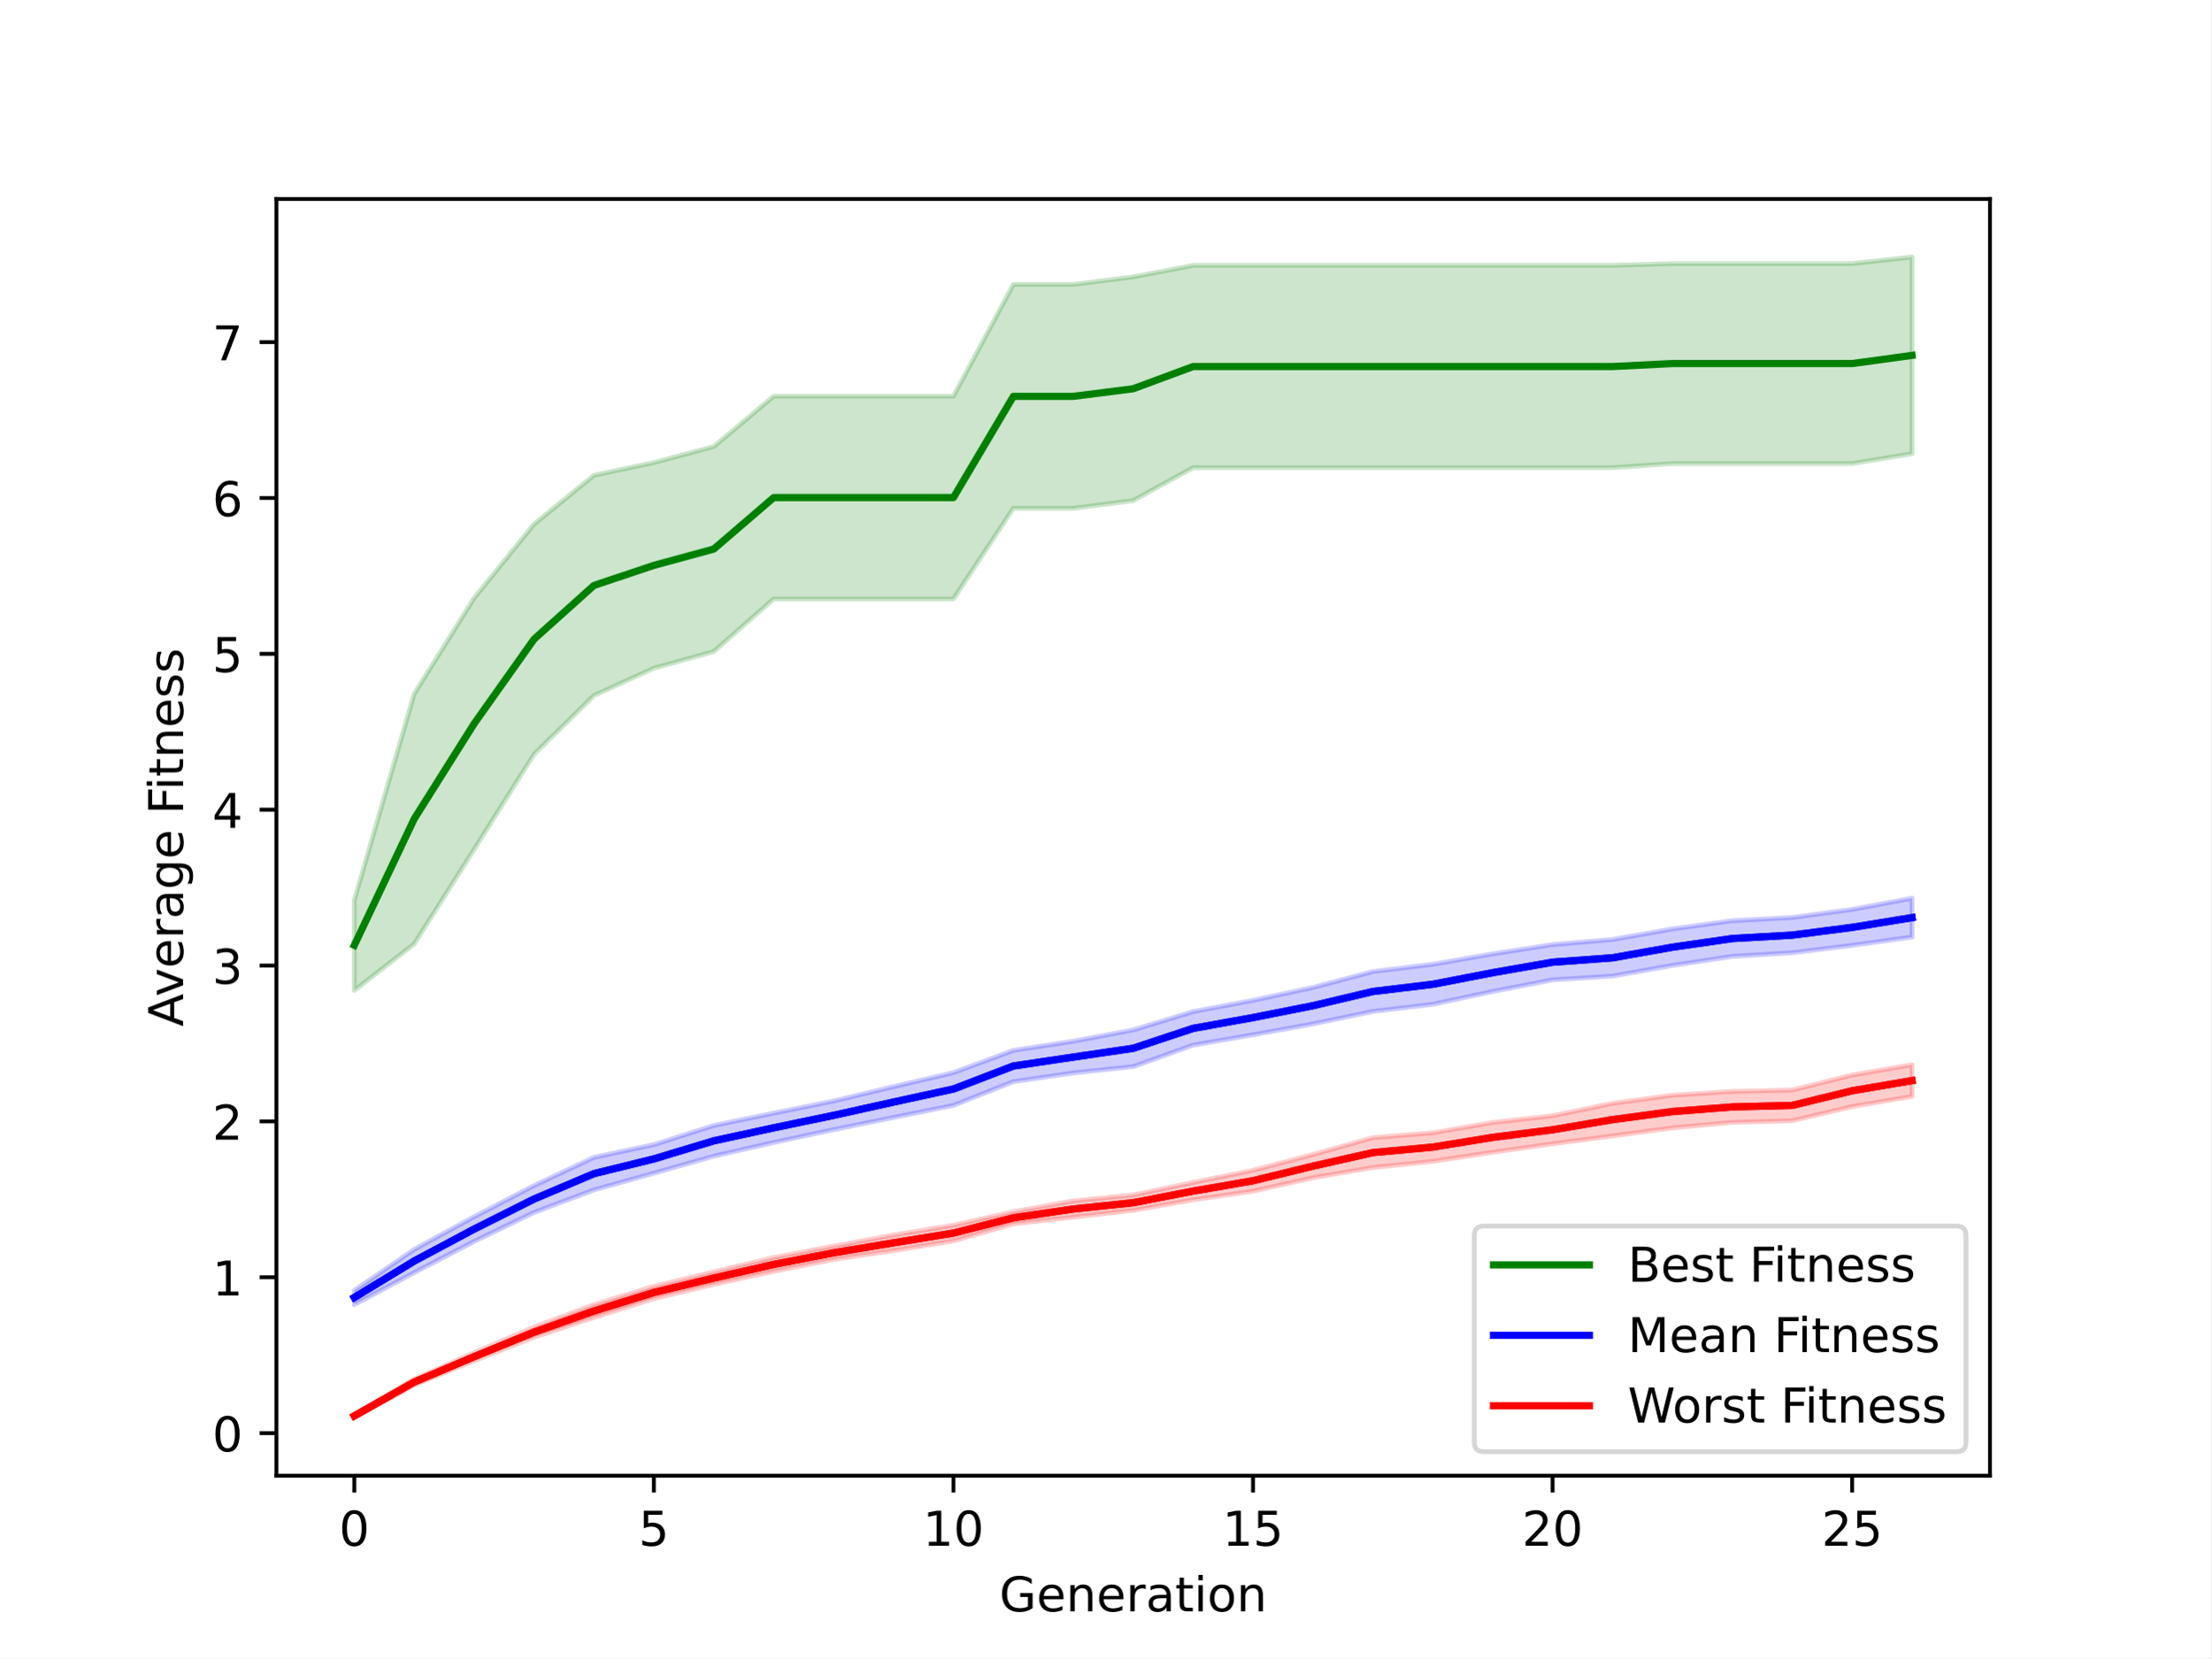
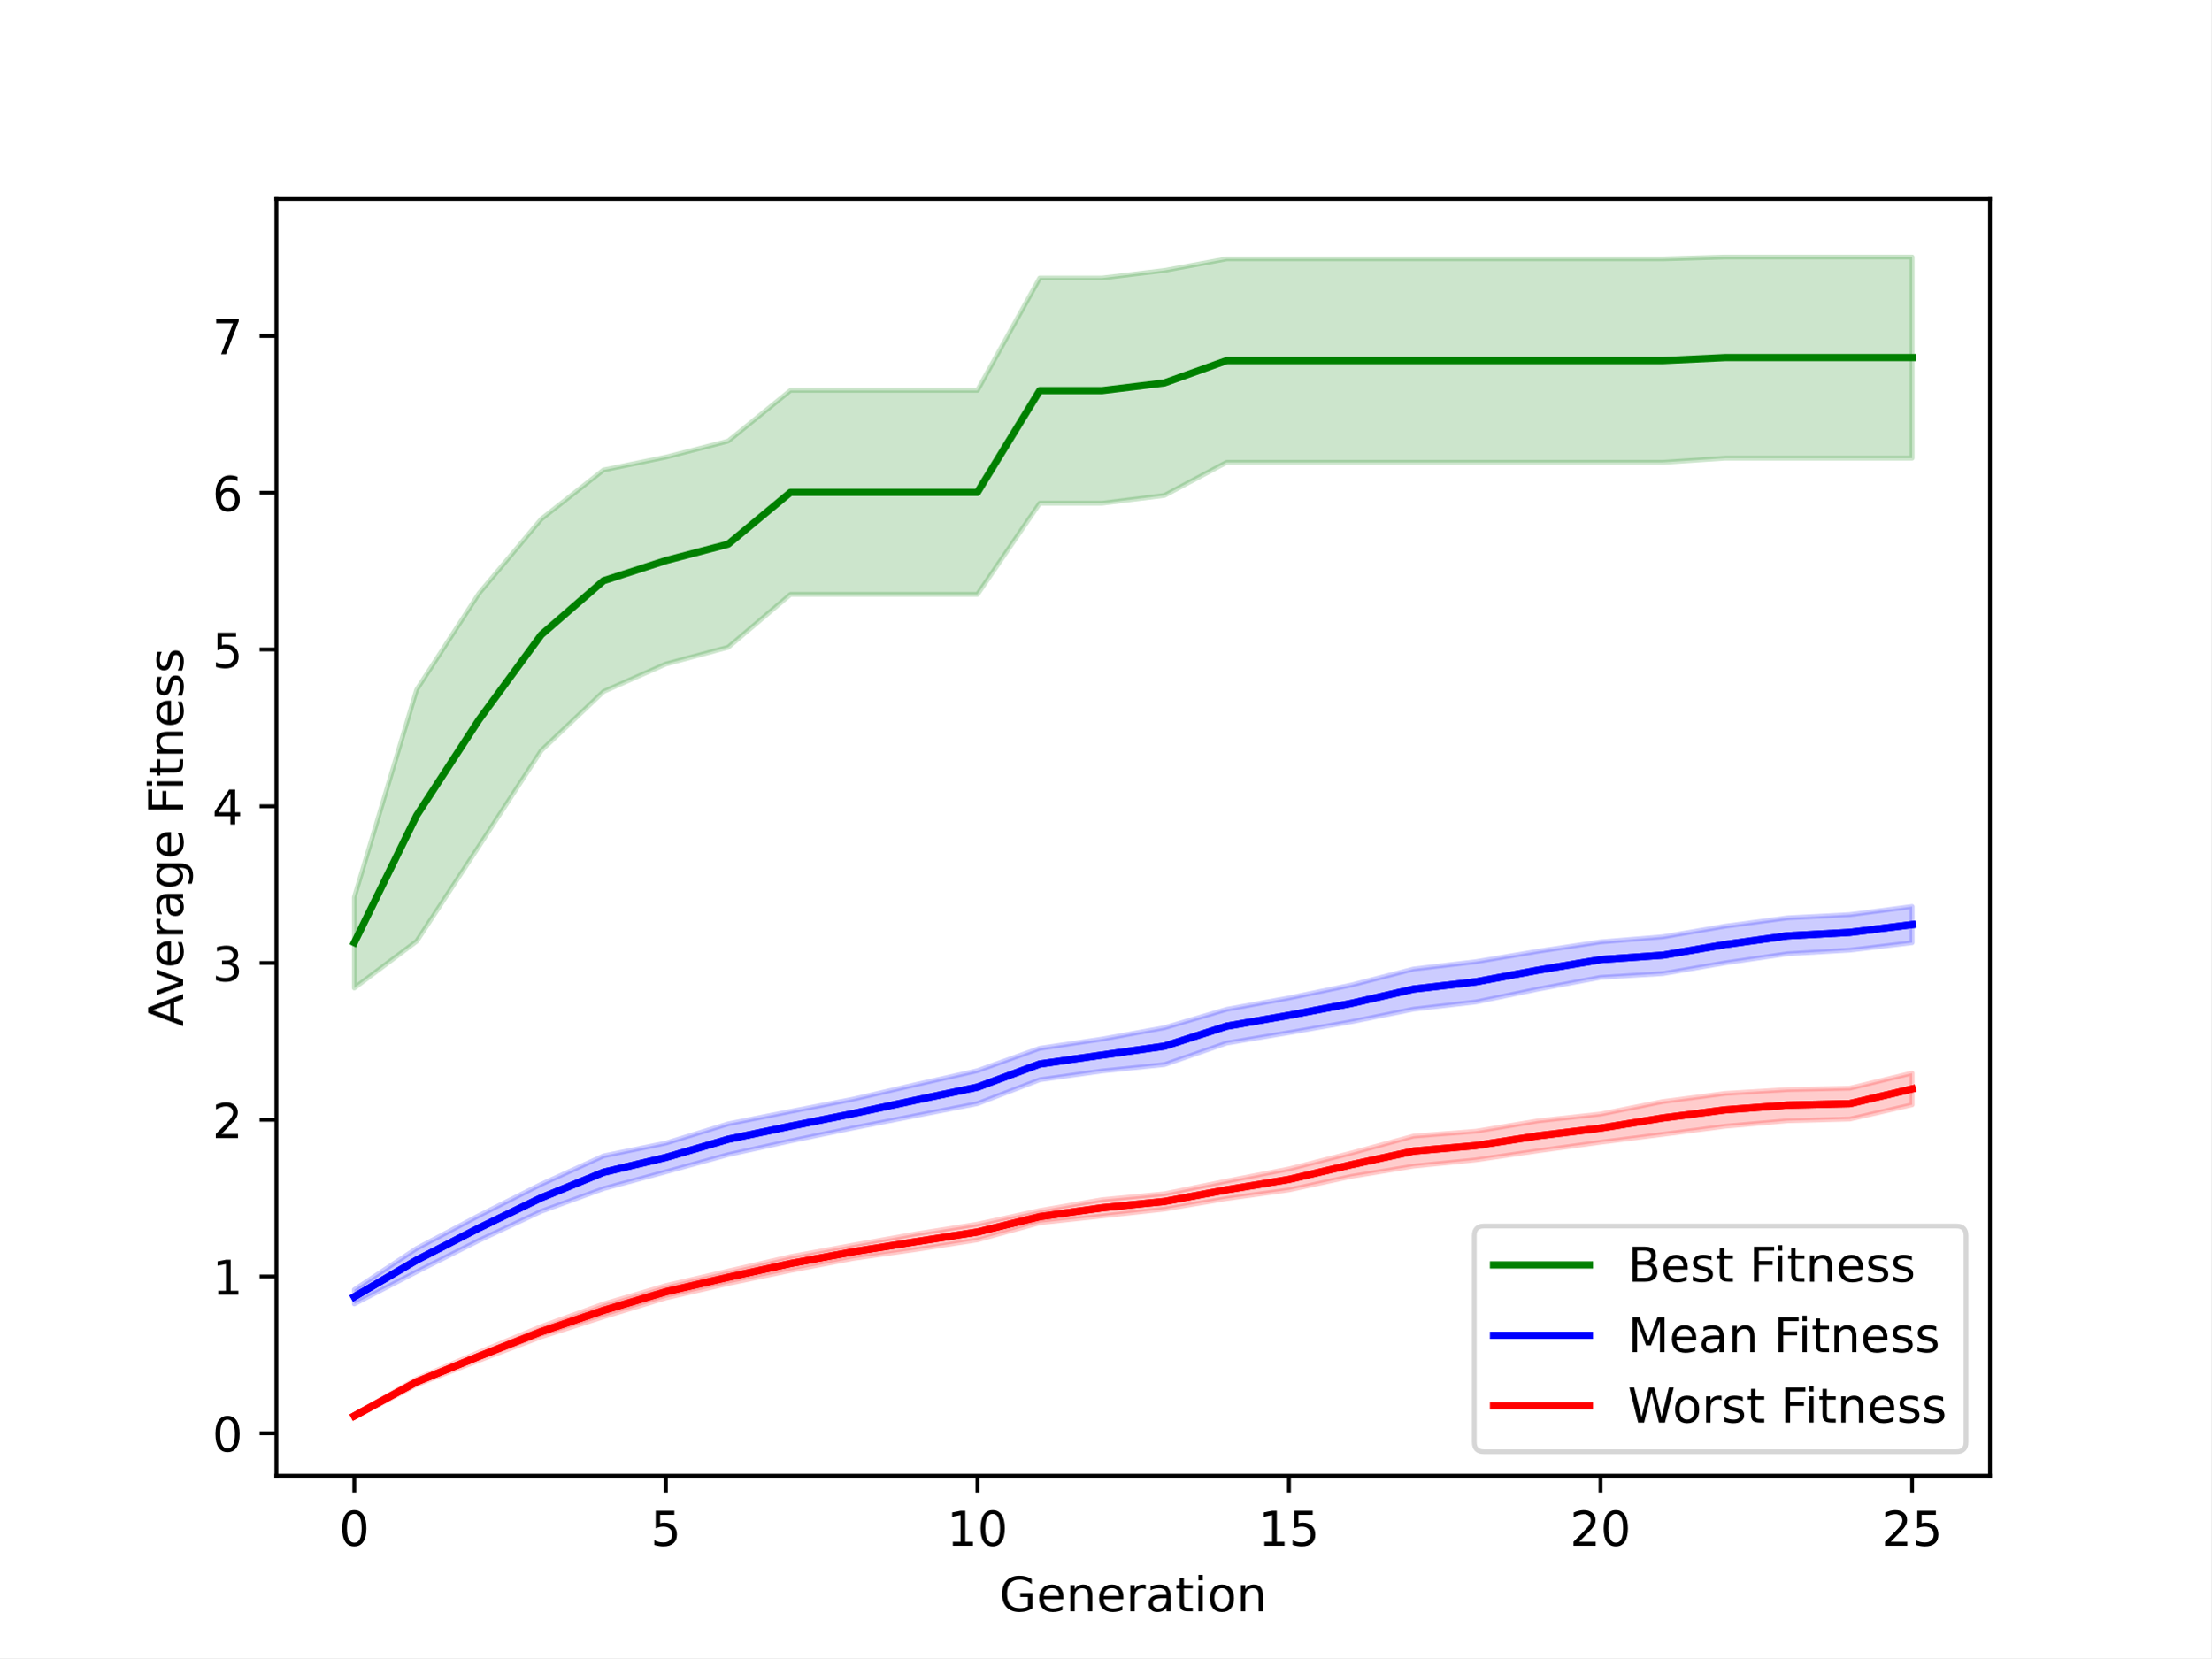
<svg xmlns="http://www.w3.org/2000/svg" xmlns:xlink="http://www.w3.org/1999/xlink" width="460.8pt" height="345.6pt" viewBox="0 0 460.8 345.6" version="1.1">
  <defs>
    <style type="text/css">*{stroke-linejoin: round; stroke-linecap: butt}</style>
  </defs>
  <g id="figure_1">
    <g id="patch_1">
      <path d="M 0 345.6  L 460.8 345.6  L 460.8 0  L 0 0  z " style="fill: #ffffff" />
    </g>
    <g id="axes_1">
      <g id="patch_2">
        <path d="M 57.6 307.584  L 414.72 307.584  L 414.72 41.472  L 57.6 41.472  z " style="fill: #ffffff" />
      </g>
      <g id="FillBetweenPolyCollection_1">
        <defs>
-           <path id="m6da26ef4f8" d="M 73.833 -157.97  L 73.833 -139.169  L 86.319 -148.857  L 98.806 -168.565  L 111.293 -188.388  L 123.78 -200.627  L 136.266 -206.324  L 148.753 -209.798  L 161.24 -220.76  L 173.726 -220.76  L 186.213 -220.76  L 198.7 -220.76  L 211.187 -239.652  L 223.673 -239.652  L 236.16 -241.26  L 248.647 -248.123  L 261.133 -248.123  L 273.62 -248.123  L 286.107 -248.123  L 298.594 -248.123  L 311.08 -248.123  L 323.567 -248.123  L 336.054 -248.123  L 348.54 -248.985  L 361.027 -248.985  L 373.514 -248.985  L 386.001 -248.985  L 398.487 -251.04  L 398.487 -292.032  L 398.487 -292.032  L 386.001 -290.672  L 373.514 -290.672  L 361.027 -290.672  L 348.54 -290.672  L 336.054 -290.29  L 323.567 -290.29  L 311.08 -290.29  L 298.594 -290.29  L 286.107 -290.29  L 273.62 -290.29  L 261.133 -290.29  L 248.647 -290.29  L 236.16 -287.895  L 223.673 -286.326  L 211.187 -286.326  L 198.7 -263.029  L 186.213 -263.029  L 173.726 -263.029  L 161.24 -263.029  L 148.753 -252.529  L 136.266 -249.201  L 123.78 -246.54  L 111.293 -236.358  L 98.806 -220.946  L 86.319 -200.983  L 73.833 -157.97  z " style="stroke: #008000; stroke-opacity: 0.2" />
+           <path id="m3e151ee22c" d="M 73.833 -158.58  L 73.833 -139.672  L 86.819 -149.415  L 99.805 -169.235  L 112.791 -189.17  L 125.777 -201.478  L 138.764 -207.207  L 151.75 -210.701  L 164.736 -221.725  L 177.722 -221.725  L 190.708 -221.725  L 203.695 -221.725  L 216.681 -240.723  L 229.667 -240.723  L 242.653 -242.341  L 255.639 -249.242  L 268.625 -249.242  L 281.612 -249.242  L 294.598 -249.242  L 307.584 -249.242  L 320.57 -249.242  L 333.556 -249.242  L 346.543 -249.242  L 359.529 -250.109  L 372.515 -250.109  L 385.501 -250.109  L 398.487 -250.109  L 398.487 -292.032  L 398.487 -292.032  L 385.501 -292.032  L 372.515 -292.032  L 359.529 -292.032  L 346.543 -291.648  L 333.556 -291.648  L 320.57 -291.648  L 307.584 -291.648  L 294.598 -291.648  L 281.612 -291.648  L 268.625 -291.648  L 255.639 -291.648  L 242.653 -289.239  L 229.667 -287.661  L 216.681 -287.661  L 203.695 -264.233  L 190.708 -264.233  L 177.722 -264.233  L 164.736 -264.233  L 151.75 -253.673  L 138.764 -250.327  L 125.777 -247.651  L 112.791 -237.411  L 99.805 -221.912  L 86.819 -201.836  L 73.833 -158.58  z " style="stroke: #008000; stroke-opacity: 0.2" />
        </defs>
-         <g clip-path="url(#p3e870ec342)">
-           <use xlink:href="#m6da26ef4f8" x="0" y="345.6" style="fill: #008000; fill-opacity: 0.2; stroke: #008000; stroke-opacity: 0.2" />
+         <g clip-path="url(#pda0a374e6c)">
+           <use xlink:href="#m3e151ee22c" x="0" y="345.6" style="fill: #008000; fill-opacity: 0.2; stroke: #008000; stroke-opacity: 0.2" />
        </g>
      </g>
      <g id="FillBetweenPolyCollection_2">
        <defs>
-           <path id="ma5194dac45" d="M 73.833 -76.63  L 73.833 -73.679  L 86.319 -80.339  L 98.806 -86.84  L 111.293 -92.877  L 123.78 -97.578  L 136.266 -101.066  L 148.753 -104.621  L 161.24 -107.469  L 173.726 -110.141  L 186.213 -112.685  L 198.7 -115.202  L 211.187 -120.147  L 223.673 -121.963  L 236.16 -123.282  L 248.647 -127.755  L 261.133 -129.914  L 273.62 -132.177  L 286.107 -134.783  L 298.594 -136.274  L 311.08 -138.941  L 323.567 -141.369  L 336.054 -142.152  L 348.54 -144.371  L 361.027 -146.263  L 373.514 -147.015  L 386.001 -148.558  L 398.487 -150.294  L 398.487 -158.391  L 398.487 -158.391  L 386.001 -156.051  L 373.514 -154.365  L 361.027 -153.697  L 348.54 -151.981  L 336.054 -149.777  L 323.567 -148.718  L 311.08 -146.785  L 298.594 -144.611  L 286.107 -143.097  L 273.62 -139.779  L 261.133 -137.094  L 248.647 -134.745  L 236.16 -130.924  L 223.673 -128.574  L 211.187 -126.666  L 198.7 -122.026  L 186.213 -119.108  L 173.726 -116.108  L 161.24 -113.583  L 148.753 -111.007  L 136.266 -107.02  L 123.78 -104.365  L 111.293 -98.484  L 98.806 -91.993  L 86.319 -85.177  L 73.833 -76.63  z " style="stroke: #0000ff; stroke-opacity: 0.2" />
+           <path id="m5a998bc69c" d="M 73.833 -76.78  L 73.833 -73.812  L 86.819 -80.51  L 99.805 -87.047  L 112.791 -93.119  L 125.777 -97.847  L 138.764 -101.354  L 151.75 -104.93  L 164.736 -107.793  L 177.722 -110.481  L 190.708 -113.039  L 203.695 -115.57  L 216.681 -120.543  L 229.667 -122.369  L 242.653 -123.696  L 255.639 -128.194  L 268.625 -130.365  L 281.612 -132.641  L 294.598 -135.262  L 307.584 -136.762  L 320.57 -139.443  L 333.556 -141.885  L 346.543 -142.673  L 359.529 -144.904  L 372.515 -146.807  L 385.501 -147.563  L 398.487 -149.115  L 398.487 -156.65  L 398.487 -156.65  L 385.501 -154.954  L 372.515 -154.283  L 359.529 -152.557  L 346.543 -150.34  L 333.556 -149.276  L 320.57 -147.332  L 307.584 -145.146  L 294.598 -143.623  L 281.612 -140.286  L 268.625 -137.586  L 255.639 -135.224  L 242.653 -131.381  L 229.667 -129.018  L 216.681 -127.099  L 203.695 -122.433  L 190.708 -119.498  L 177.722 -116.481  L 164.736 -113.942  L 151.75 -111.351  L 138.764 -107.342  L 125.777 -104.672  L 112.791 -98.758  L 99.805 -92.23  L 86.819 -85.376  L 73.833 -76.78  z " style="stroke: #0000ff; stroke-opacity: 0.2" />
        </defs>
-         <g clip-path="url(#p3e870ec342)">
-           <use xlink:href="#ma5194dac45" x="0" y="345.6" style="fill: #0000ff; fill-opacity: 0.2; stroke: #0000ff; stroke-opacity: 0.2" />
+         <g clip-path="url(#pda0a374e6c)">
+           <use xlink:href="#m5a998bc69c" x="0" y="345.6" style="fill: #0000ff; fill-opacity: 0.2; stroke: #0000ff; stroke-opacity: 0.2" />
        </g>
      </g>
      <g id="FillBetweenPolyCollection_3">
        <defs>
-           <path id="mf487067260" d="M 73.833 -50.831  L 73.833 -50.112  L 86.319 -56.918  L 98.806 -61.972  L 111.293 -66.864  L 123.78 -71.004  L 136.266 -74.924  L 148.753 -77.907  L 161.24 -80.608  L 173.726 -83.092  L 186.213 -84.939  L 198.7 -86.952  L 211.187 -90.5  L 223.673 -91.911  L 236.16 -93.322  L 248.647 -95.518  L 261.133 -97.315  L 273.62 -100.113  L 286.107 -102.244  L 298.594 -103.538  L 311.08 -105.431  L 323.567 -107.199  L 336.054 -108.832  L 348.54 -110.512  L 361.027 -111.654  L 373.514 -112  L 386.001 -114.962  L 398.487 -117.068  L 398.487 -123.663  L 398.487 -123.663  L 386.001 -121.53  L 373.514 -118.391  L 361.027 -118.105  L 348.54 -117.311  L 336.054 -115.622  L 323.567 -113.035  L 311.08 -111.629  L 298.594 -109.478  L 286.107 -108.468  L 273.62 -104.957  L 261.133 -101.663  L 248.647 -99.143  L 236.16 -96.503  L 223.673 -95.282  L 211.187 -93.031  L 198.7 -90.214  L 186.213 -88.164  L 173.726 -85.853  L 161.24 -83.481  L 148.753 -80.494  L 136.266 -77.48  L 123.78 -73.668  L 111.293 -68.995  L 98.806 -63.664  L 86.319 -58.145  L 73.833 -50.831  z " style="stroke: #ff0000; stroke-opacity: 0.2" />
+           <path id="me24b0c785b" d="M 73.833 -50.835  L 73.833 -50.112  L 86.819 -56.957  L 99.805 -62.039  L 112.791 -66.959  L 125.777 -71.122  L 138.764 -75.065  L 151.75 -78.064  L 164.736 -80.781  L 177.722 -83.278  L 190.708 -85.136  L 203.695 -87.16  L 216.681 -90.728  L 229.667 -92.147  L 242.653 -93.566  L 255.639 -95.775  L 268.625 -97.582  L 281.612 -100.396  L 294.598 -102.539  L 307.584 -103.84  L 320.57 -105.743  L 333.556 -107.522  L 346.543 -109.164  L 359.529 -110.854  L 372.515 -112.002  L 385.501 -112.35  L 398.487 -115.328  L 398.487 -121.934  L 398.487 -121.934  L 385.501 -118.777  L 372.515 -118.49  L 359.529 -117.691  L 346.543 -115.992  L 333.556 -113.391  L 320.57 -111.977  L 307.584 -109.813  L 294.598 -108.798  L 281.612 -105.267  L 268.625 -101.954  L 255.639 -99.42  L 242.653 -96.766  L 229.667 -95.537  L 216.681 -93.274  L 203.695 -90.441  L 190.708 -88.379  L 177.722 -86.055  L 164.736 -83.669  L 151.75 -80.666  L 138.764 -77.635  L 125.777 -73.801  L 112.791 -69.102  L 99.805 -63.741  L 86.819 -58.191  L 73.833 -50.835  z " style="stroke: #ff0000; stroke-opacity: 0.2" />
        </defs>
-         <g clip-path="url(#p3e870ec342)">
-           <use xlink:href="#mf487067260" x="0" y="345.6" style="fill: #ff0000; fill-opacity: 0.2; stroke: #ff0000; stroke-opacity: 0.2" />
+         <g clip-path="url(#pda0a374e6c)">
+           <use xlink:href="#me24b0c785b" x="0" y="345.6" style="fill: #ff0000; fill-opacity: 0.2; stroke: #ff0000; stroke-opacity: 0.2" />
        </g>
      </g>
      <g id="matplotlib.axis_1">
        <g id="xtick_1">
          <g id="line2d_1">
            <defs>
-               <path id="m810ee60088" d="M 0 0  L 0 3.5  " style="stroke: #000000; stroke-width: 0.8" />
-             </defs>
-             <g>
-               <use xlink:href="#m810ee60088" x="73.833" y="307.584" style="stroke: #000000; stroke-width: 0.8" />
+               <path id="m298ee7db23" d="M 0 0  L 0 3.5  " style="stroke: #000000; stroke-width: 0.8" />
+             </defs>
+             <g>
+               <use xlink:href="#m298ee7db23" x="73.833" y="307.584" style="stroke: #000000; stroke-width: 0.8" />
            </g>
          </g>
          <g id="text_1">
            <g transform="translate(70.65148 322.1824) scale(0.1 -0.1)">
              <defs>
                <path id="DejaVuSans-30" d="M 2034 4250  Q 1547 4250 1301 3770  Q 1056 3291 1056 2328  Q 1056 1369 1301 889  Q 1547 409 2034 409  Q 2525 409 2770 889  Q 3016 1369 3016 2328  Q 3016 3291 2770 3770  Q 2525 4250 2034 4250  z M 2034 4750  Q 2819 4750 3233 4129  Q 3647 3509 3647 2328  Q 3647 1150 3233 529  Q 2819 -91 2034 -91  Q 1250 -91 836 529  Q 422 1150 422 2328  Q 422 3509 836 4129  Q 1250 4750 2034 4750  z " transform="scale(0.015625)" />
              </defs>
              <use xlink:href="#DejaVuSans-30" />
            </g>
          </g>
        </g>
        <g id="xtick_2">
          <g id="line2d_2">
            <g>
-               <use xlink:href="#m810ee60088" x="136.266" y="307.584" style="stroke: #000000; stroke-width: 0.8" />
+               <use xlink:href="#m298ee7db23" x="138.764" y="307.584" style="stroke: #000000; stroke-width: 0.8" />
            </g>
          </g>
          <g id="text_2">
-             <g transform="translate(133.085 322.1824) scale(0.1 -0.1)">
+             <g transform="translate(135.5824 322.1824) scale(0.1 -0.1)">
              <defs>
                <path id="DejaVuSans-35" d="M 691 4666  L 3169 4666  L 3169 4134  L 1269 4134  L 1269 2991  Q 1406 3038 1543 3061  Q 1681 3084 1819 3084  Q 2600 3084 3056 2656  Q 3513 2228 3513 1497  Q 3513 744 3044 326  Q 2575 -91 1722 -91  Q 1428 -91 1123 -41  Q 819 9 494 109  L 494 744  Q 775 591 1075 516  Q 1375 441 1709 441  Q 2250 441 2565 725  Q 2881 1009 2881 1497  Q 2881 1984 2565 2268  Q 2250 2553 1709 2553  Q 1456 2553 1204 2497  Q 953 2441 691 2322  L 691 4666  z " transform="scale(0.015625)" />
              </defs>
              <use xlink:href="#DejaVuSans-35" />
            </g>
          </g>
        </g>
        <g id="xtick_3">
          <g id="line2d_3">
            <g>
-               <use xlink:href="#m810ee60088" x="198.7" y="307.584" style="stroke: #000000; stroke-width: 0.8" />
+               <use xlink:href="#m298ee7db23" x="203.695" y="307.584" style="stroke: #000000; stroke-width: 0.8" />
            </g>
          </g>
          <g id="text_3">
-             <g transform="translate(192.3374 322.1824) scale(0.1 -0.1)">
+             <g transform="translate(197.332 322.1824) scale(0.1 -0.1)">
              <defs>
                <path id="DejaVuSans-31" d="M 794 531  L 1825 531  L 1825 4091  L 703 3866  L 703 4441  L 1819 4666  L 2450 4666  L 2450 531  L 3481 531  L 3481 0  L 794 0  L 794 531  z " transform="scale(0.015625)" />
              </defs>
              <use xlink:href="#DejaVuSans-31" />
              <use xlink:href="#DejaVuSans-30" transform="translate(63.62305 0)" />
            </g>
          </g>
        </g>
        <g id="xtick_4">
          <g id="line2d_4">
            <g>
-               <use xlink:href="#m810ee60088" x="261.133" y="307.584" style="stroke: #000000; stroke-width: 0.8" />
+               <use xlink:href="#m298ee7db23" x="268.625" y="307.584" style="stroke: #000000; stroke-width: 0.8" />
            </g>
          </g>
          <g id="text_4">
-             <g transform="translate(254.7709 322.1824) scale(0.1 -0.1)">
+             <g transform="translate(262.263 322.1824) scale(0.1 -0.1)">
              <use xlink:href="#DejaVuSans-31" />
              <use xlink:href="#DejaVuSans-35" transform="translate(63.62305 0)" />
            </g>
          </g>
        </g>
        <g id="xtick_5">
          <g id="line2d_5">
            <g>
-               <use xlink:href="#m810ee60088" x="323.567" y="307.584" style="stroke: #000000; stroke-width: 0.8" />
+               <use xlink:href="#m298ee7db23" x="333.556" y="307.584" style="stroke: #000000; stroke-width: 0.8" />
            </g>
          </g>
          <g id="text_5">
-             <g transform="translate(317.2045 322.1824) scale(0.1 -0.1)">
+             <g transform="translate(327.1939 322.1824) scale(0.1 -0.1)">
              <defs>
                <path id="DejaVuSans-32" d="M 1228 531  L 3431 531  L 3431 0  L 469 0  L 469 531  Q 828 903 1448 1529  Q 2069 2156 2228 2338  Q 2531 2678 2651 2914  Q 2772 3150 2772 3378  Q 2772 3750 2511 3984  Q 2250 4219 1831 4219  Q 1534 4219 1204 4116  Q 875 4013 500 3803  L 500 4441  Q 881 4594 1212 4672  Q 1544 4750 1819 4750  Q 2544 4750 2975 4387  Q 3406 4025 3406 3419  Q 3406 3131 3298 2873  Q 3191 2616 2906 2266  Q 2828 2175 2409 1742  Q 1991 1309 1228 531  z " transform="scale(0.015625)" />
              </defs>
              <use xlink:href="#DejaVuSans-32" />
              <use xlink:href="#DejaVuSans-30" transform="translate(63.62305 0)" />
            </g>
          </g>
        </g>
        <g id="xtick_6">
          <g id="line2d_6">
            <g>
-               <use xlink:href="#m810ee60088" x="386.001" y="307.584" style="stroke: #000000; stroke-width: 0.8" />
+               <use xlink:href="#m298ee7db23" x="398.487" y="307.584" style="stroke: #000000; stroke-width: 0.8" />
            </g>
          </g>
          <g id="text_6">
-             <g transform="translate(379.6381 322.1824) scale(0.1 -0.1)">
+             <g transform="translate(392.1248 322.1824) scale(0.1 -0.1)">
              <use xlink:href="#DejaVuSans-32" />
              <use xlink:href="#DejaVuSans-35" transform="translate(63.62305 0)" />
            </g>
          </g>
        </g>
        <g id="text_7">
          <g transform="translate(208.267 335.8606) scale(0.1 -0.1)">
            <defs>
              <path id="DejaVuSans-47" d="M 3809 666  L 3809 1919  L 2778 1919  L 2778 2438  L 4434 2438  L 4434 434  Q 4069 175 3628 42  Q 3188 -91 2688 -91  Q 1594 -91 976 548  Q 359 1188 359 2328  Q 359 3472 976 4111  Q 1594 4750 2688 4750  Q 3144 4750 3555 4637  Q 3966 4525 4313 4306  L 4313 3634  Q 3963 3931 3569 4081  Q 3175 4231 2741 4231  Q 1884 4231 1454 3753  Q 1025 3275 1025 2328  Q 1025 1384 1454 906  Q 1884 428 2741 428  Q 3075 428 3337 486  Q 3600 544 3809 666  z " transform="scale(0.015625)" />
              <path id="DejaVuSans-65" d="M 3597 1894  L 3597 1613  L 953 1613  Q 991 1019 1311 708  Q 1631 397 2203 397  Q 2534 397 2845 478  Q 3156 559 3463 722  L 3463 178  Q 3153 47 2828 -22  Q 2503 -91 2169 -91  Q 1331 -91 842 396  Q 353 884 353 1716  Q 353 2575 817 3079  Q 1281 3584 2069 3584  Q 2775 3584 3186 3129  Q 3597 2675 3597 1894  z M 3022 2063  Q 3016 2534 2758 2815  Q 2500 3097 2075 3097  Q 1594 3097 1305 2825  Q 1016 2553 972 2059  L 3022 2063  z " transform="scale(0.015625)" />
              <path id="DejaVuSans-6e" d="M 3513 2113  L 3513 0  L 2938 0  L 2938 2094  Q 2938 2591 2744 2837  Q 2550 3084 2163 3084  Q 1697 3084 1428 2787  Q 1159 2491 1159 1978  L 1159 0  L 581 0  L 581 3500  L 1159 3500  L 1159 2956  Q 1366 3272 1645 3428  Q 1925 3584 2291 3584  Q 2894 3584 3203 3211  Q 3513 2838 3513 2113  z " transform="scale(0.015625)" />
              <path id="DejaVuSans-72" d="M 2631 2963  Q 2534 3019 2420 3045  Q 2306 3072 2169 3072  Q 1681 3072 1420 2755  Q 1159 2438 1159 1844  L 1159 0  L 581 0  L 581 3500  L 1159 3500  L 1159 2956  Q 1341 3275 1631 3429  Q 1922 3584 2338 3584  Q 2397 3584 2469 3576  Q 2541 3569 2628 3553  L 2631 2963  z " transform="scale(0.015625)" />
              <path id="DejaVuSans-61" d="M 2194 1759  Q 1497 1759 1228 1600  Q 959 1441 959 1056  Q 959 750 1161 570  Q 1363 391 1709 391  Q 2188 391 2477 730  Q 2766 1069 2766 1631  L 2766 1759  L 2194 1759  z M 3341 1997  L 3341 0  L 2766 0  L 2766 531  Q 2569 213 2275 61  Q 1981 -91 1556 -91  Q 1019 -91 701 211  Q 384 513 384 1019  Q 384 1609 779 1909  Q 1175 2209 1959 2209  L 2766 2209  L 2766 2266  Q 2766 2663 2505 2880  Q 2244 3097 1772 3097  Q 1472 3097 1187 3025  Q 903 2953 641 2809  L 641 3341  Q 956 3463 1253 3523  Q 1550 3584 1831 3584  Q 2591 3584 2966 3190  Q 3341 2797 3341 1997  z " transform="scale(0.015625)" />
              <path id="DejaVuSans-74" d="M 1172 4494  L 1172 3500  L 2356 3500  L 2356 3053  L 1172 3053  L 1172 1153  Q 1172 725 1289 603  Q 1406 481 1766 481  L 2356 481  L 2356 0  L 1766 0  Q 1100 0 847 248  Q 594 497 594 1153  L 594 3053  L 172 3053  L 172 3500  L 594 3500  L 594 4494  L 1172 4494  z " transform="scale(0.015625)" />
              <path id="DejaVuSans-69" d="M 603 3500  L 1178 3500  L 1178 0  L 603 0  L 603 3500  z M 603 4863  L 1178 4863  L 1178 4134  L 603 4134  L 603 4863  z " transform="scale(0.015625)" />
              <path id="DejaVuSans-6f" d="M 1959 3097  Q 1497 3097 1228 2736  Q 959 2375 959 1747  Q 959 1119 1226 758  Q 1494 397 1959 397  Q 2419 397 2687 759  Q 2956 1122 2956 1747  Q 2956 2369 2687 2733  Q 2419 3097 1959 3097  z M 1959 3584  Q 2709 3584 3137 3096  Q 3566 2609 3566 1747  Q 3566 888 3137 398  Q 2709 -91 1959 -91  Q 1206 -91 779 398  Q 353 888 353 1747  Q 353 2609 779 3096  Q 1206 3584 1959 3584  z " transform="scale(0.015625)" />
            </defs>
            <use xlink:href="#DejaVuSans-47" />
            <use xlink:href="#DejaVuSans-65" transform="translate(77.49023 0)" />
            <use xlink:href="#DejaVuSans-6e" transform="translate(139.0137 0)" />
            <use xlink:href="#DejaVuSans-65" transform="translate(202.3926 0)" />
            <use xlink:href="#DejaVuSans-72" transform="translate(263.916 0)" />
            <use xlink:href="#DejaVuSans-61" transform="translate(305.0293 0)" />
            <use xlink:href="#DejaVuSans-74" transform="translate(366.3086 0)" />
            <use xlink:href="#DejaVuSans-69" transform="translate(405.5176 0)" />
            <use xlink:href="#DejaVuSans-6f" transform="translate(433.3008 0)" />
            <use xlink:href="#DejaVuSans-6e" transform="translate(494.4824 0)" />
          </g>
        </g>
      </g>
      <g id="matplotlib.axis_2">
        <g id="ytick_1">
          <g id="line2d_7">
            <defs>
-               <path id="me7f4b9fc0d" d="M 0 0  L -3.5 0  " style="stroke: #000000; stroke-width: 0.8" />
-             </defs>
-             <g>
-               <use xlink:href="#me7f4b9fc0d" x="57.6" y="298.719" style="stroke: #000000; stroke-width: 0.8" />
+               <path id="maf35da8621" d="M 0 0  L -3.5 0  " style="stroke: #000000; stroke-width: 0.8" />
+             </defs>
+             <g>
+               <use xlink:href="#maf35da8621" x="57.6" y="298.737" style="stroke: #000000; stroke-width: 0.8" />
            </g>
          </g>
          <g id="text_8">
-             <g transform="translate(44.2375 302.5178) scale(0.1 -0.1)">
+             <g transform="translate(44.2375 302.5361) scale(0.1 -0.1)">
              <use xlink:href="#DejaVuSans-30" />
            </g>
          </g>
        </g>
        <g id="ytick_2">
          <g id="line2d_8">
            <g>
-               <use xlink:href="#me7f4b9fc0d" x="57.6" y="266.23" style="stroke: #000000; stroke-width: 0.8" />
+               <use xlink:href="#maf35da8621" x="57.6" y="266.064" style="stroke: #000000; stroke-width: 0.8" />
            </g>
          </g>
          <g id="text_9">
-             <g transform="translate(44.2375 270.029) scale(0.1 -0.1)">
+             <g transform="translate(44.2375 269.8636) scale(0.1 -0.1)">
              <use xlink:href="#DejaVuSans-31" />
            </g>
          </g>
        </g>
        <g id="ytick_3">
          <g id="line2d_9">
            <g>
-               <use xlink:href="#me7f4b9fc0d" x="57.6" y="233.741" style="stroke: #000000; stroke-width: 0.8" />
+               <use xlink:href="#maf35da8621" x="57.6" y="233.392" style="stroke: #000000; stroke-width: 0.8" />
            </g>
          </g>
          <g id="text_10">
-             <g transform="translate(44.2375 237.5402) scale(0.1 -0.1)">
+             <g transform="translate(44.2375 237.191) scale(0.1 -0.1)">
              <use xlink:href="#DejaVuSans-32" />
            </g>
          </g>
        </g>
        <g id="ytick_4">
          <g id="line2d_10">
            <g>
-               <use xlink:href="#me7f4b9fc0d" x="57.6" y="201.252" style="stroke: #000000; stroke-width: 0.8" />
+               <use xlink:href="#maf35da8621" x="57.6" y="200.719" style="stroke: #000000; stroke-width: 0.8" />
            </g>
          </g>
          <g id="text_11">
-             <g transform="translate(44.2375 205.0514) scale(0.1 -0.1)">
+             <g transform="translate(44.2375 204.5185) scale(0.1 -0.1)">
              <defs>
                <path id="DejaVuSans-33" d="M 2597 2516  Q 3050 2419 3304 2112  Q 3559 1806 3559 1356  Q 3559 666 3084 287  Q 2609 -91 1734 -91  Q 1441 -91 1130 -33  Q 819 25 488 141  L 488 750  Q 750 597 1062 519  Q 1375 441 1716 441  Q 2309 441 2620 675  Q 2931 909 2931 1356  Q 2931 1769 2642 2001  Q 2353 2234 1838 2234  L 1294 2234  L 1294 2753  L 1863 2753  Q 2328 2753 2575 2939  Q 2822 3125 2822 3475  Q 2822 3834 2567 4026  Q 2313 4219 1838 4219  Q 1578 4219 1281 4162  Q 984 4106 628 3988  L 628 4550  Q 988 4650 1302 4700  Q 1616 4750 1894 4750  Q 2613 4750 3031 4423  Q 3450 4097 3450 3541  Q 3450 3153 3228 2886  Q 3006 2619 2597 2516  z " transform="scale(0.015625)" />
              </defs>
              <use xlink:href="#DejaVuSans-33" />
            </g>
          </g>
        </g>
        <g id="ytick_5">
          <g id="line2d_11">
            <g>
-               <use xlink:href="#me7f4b9fc0d" x="57.6" y="168.763" style="stroke: #000000; stroke-width: 0.8" />
+               <use xlink:href="#maf35da8621" x="57.6" y="168.047" style="stroke: #000000; stroke-width: 0.8" />
            </g>
          </g>
          <g id="text_12">
-             <g transform="translate(44.2375 172.5625) scale(0.1 -0.1)">
+             <g transform="translate(44.2375 171.846) scale(0.1 -0.1)">
              <defs>
                <path id="DejaVuSans-34" d="M 2419 4116  L 825 1625  L 2419 1625  L 2419 4116  z M 2253 4666  L 3047 4666  L 3047 1625  L 3713 1625  L 3713 1100  L 3047 1100  L 3047 0  L 2419 0  L 2419 1100  L 313 1100  L 313 1709  L 2253 4666  z " transform="scale(0.015625)" />
              </defs>
              <use xlink:href="#DejaVuSans-34" />
            </g>
          </g>
        </g>
        <g id="ytick_6">
          <g id="line2d_12">
            <g>
-               <use xlink:href="#me7f4b9fc0d" x="57.6" y="136.275" style="stroke: #000000; stroke-width: 0.8" />
+               <use xlink:href="#maf35da8621" x="57.6" y="135.374" style="stroke: #000000; stroke-width: 0.8" />
            </g>
          </g>
          <g id="text_13">
-             <g transform="translate(44.2375 140.0737) scale(0.1 -0.1)">
+             <g transform="translate(44.2375 139.1735) scale(0.1 -0.1)">
              <use xlink:href="#DejaVuSans-35" />
            </g>
          </g>
        </g>
        <g id="ytick_7">
          <g id="line2d_13">
            <g>
-               <use xlink:href="#me7f4b9fc0d" x="57.6" y="103.786" style="stroke: #000000; stroke-width: 0.8" />
+               <use xlink:href="#maf35da8621" x="57.6" y="102.702" style="stroke: #000000; stroke-width: 0.8" />
            </g>
          </g>
          <g id="text_14">
-             <g transform="translate(44.2375 107.5849) scale(0.1 -0.1)">
+             <g transform="translate(44.2375 106.501) scale(0.1 -0.1)">
              <defs>
                <path id="DejaVuSans-36" d="M 2113 2584  Q 1688 2584 1439 2293  Q 1191 2003 1191 1497  Q 1191 994 1439 701  Q 1688 409 2113 409  Q 2538 409 2786 701  Q 3034 994 3034 1497  Q 3034 2003 2786 2293  Q 2538 2584 2113 2584  z M 3366 4563  L 3366 3988  Q 3128 4100 2886 4159  Q 2644 4219 2406 4219  Q 1781 4219 1451 3797  Q 1122 3375 1075 2522  Q 1259 2794 1537 2939  Q 1816 3084 2150 3084  Q 2853 3084 3261 2657  Q 3669 2231 3669 1497  Q 3669 778 3244 343  Q 2819 -91 2113 -91  Q 1303 -91 875 529  Q 447 1150 447 2328  Q 447 3434 972 4092  Q 1497 4750 2381 4750  Q 2619 4750 2861 4703  Q 3103 4656 3366 4563  z " transform="scale(0.015625)" />
              </defs>
              <use xlink:href="#DejaVuSans-36" />
            </g>
          </g>
        </g>
        <g id="ytick_8">
          <g id="line2d_14">
            <g>
-               <use xlink:href="#me7f4b9fc0d" x="57.6" y="71.297" style="stroke: #000000; stroke-width: 0.8" />
+               <use xlink:href="#maf35da8621" x="57.6" y="70.029" style="stroke: #000000; stroke-width: 0.8" />
            </g>
          </g>
          <g id="text_15">
-             <g transform="translate(44.2375 75.09609) scale(0.1 -0.1)">
+             <g transform="translate(44.2375 73.82846) scale(0.1 -0.1)">
              <defs>
                <path id="DejaVuSans-37" d="M 525 4666  L 3525 4666  L 3525 4397  L 1831 0  L 1172 0  L 2766 4134  L 525 4134  L 525 4666  z " transform="scale(0.015625)" />
              </defs>
              <use xlink:href="#DejaVuSans-37" />
            </g>
          </g>
        </g>
        <g id="text_16">
          <g transform="translate(38.15781 213.9671) rotate(-90) scale(0.1 -0.1)">
            <defs>
              <path id="DejaVuSans-41" d="M 2188 4044  L 1331 1722  L 3047 1722  L 2188 4044  z M 1831 4666  L 2547 4666  L 4325 0  L 3669 0  L 3244 1197  L 1141 1197  L 716 0  L 50 0  L 1831 4666  z " transform="scale(0.015625)" />
              <path id="DejaVuSans-76" d="M 191 3500  L 800 3500  L 1894 563  L 2988 3500  L 3597 3500  L 2284 0  L 1503 0  L 191 3500  z " transform="scale(0.015625)" />
              <path id="DejaVuSans-67" d="M 2906 1791  Q 2906 2416 2648 2759  Q 2391 3103 1925 3103  Q 1463 3103 1205 2759  Q 947 2416 947 1791  Q 947 1169 1205 825  Q 1463 481 1925 481  Q 2391 481 2648 825  Q 2906 1169 2906 1791  z M 3481 434  Q 3481 -459 3084 -895  Q 2688 -1331 1869 -1331  Q 1566 -1331 1297 -1286  Q 1028 -1241 775 -1147  L 775 -588  Q 1028 -725 1275 -790  Q 1522 -856 1778 -856  Q 2344 -856 2625 -561  Q 2906 -266 2906 331  L 2906 616  Q 2728 306 2450 153  Q 2172 0 1784 0  Q 1141 0 747 490  Q 353 981 353 1791  Q 353 2603 747 3093  Q 1141 3584 1784 3584  Q 2172 3584 2450 3431  Q 2728 3278 2906 2969  L 2906 3500  L 3481 3500  L 3481 434  z " transform="scale(0.015625)" />
              <path id="DejaVuSans-20" transform="scale(0.015625)" />
              <path id="DejaVuSans-46" d="M 628 4666  L 3309 4666  L 3309 4134  L 1259 4134  L 1259 2759  L 3109 2759  L 3109 2228  L 1259 2228  L 1259 0  L 628 0  L 628 4666  z " transform="scale(0.015625)" />
              <path id="DejaVuSans-73" d="M 2834 3397  L 2834 2853  Q 2591 2978 2328 3040  Q 2066 3103 1784 3103  Q 1356 3103 1142 2972  Q 928 2841 928 2578  Q 928 2378 1081 2264  Q 1234 2150 1697 2047  L 1894 2003  Q 2506 1872 2764 1633  Q 3022 1394 3022 966  Q 3022 478 2636 193  Q 2250 -91 1575 -91  Q 1294 -91 989 -36  Q 684 19 347 128  L 347 722  Q 666 556 975 473  Q 1284 391 1588 391  Q 1994 391 2212 530  Q 2431 669 2431 922  Q 2431 1156 2273 1281  Q 2116 1406 1581 1522  L 1381 1569  Q 847 1681 609 1914  Q 372 2147 372 2553  Q 372 3047 722 3315  Q 1072 3584 1716 3584  Q 2034 3584 2315 3537  Q 2597 3491 2834 3397  z " transform="scale(0.015625)" />
            </defs>
            <use xlink:href="#DejaVuSans-41" />
            <use xlink:href="#DejaVuSans-76" transform="translate(62.5332 0)" />
            <use xlink:href="#DejaVuSans-65" transform="translate(121.7129 0)" />
            <use xlink:href="#DejaVuSans-72" transform="translate(183.2363 0)" />
            <use xlink:href="#DejaVuSans-61" transform="translate(224.3496 0)" />
            <use xlink:href="#DejaVuSans-67" transform="translate(285.6289 0)" />
            <use xlink:href="#DejaVuSans-65" transform="translate(349.1055 0)" />
            <use xlink:href="#DejaVuSans-20" transform="translate(410.6289 0)" />
            <use xlink:href="#DejaVuSans-46" transform="translate(442.416 0)" />
            <use xlink:href="#DejaVuSans-69" transform="translate(492.6855 0)" />
            <use xlink:href="#DejaVuSans-74" transform="translate(520.4688 0)" />
            <use xlink:href="#DejaVuSans-6e" transform="translate(559.6777 0)" />
            <use xlink:href="#DejaVuSans-65" transform="translate(623.0566 0)" />
            <use xlink:href="#DejaVuSans-73" transform="translate(684.5801 0)" />
            <use xlink:href="#DejaVuSans-73" transform="translate(736.6797 0)" />
          </g>
        </g>
      </g>
      <g id="line2d_15">
-         <path d="M 73.833 197.031  L 86.319 170.68  L 98.806 150.844  L 111.293 133.227  L 123.78 122.016  L 136.266 117.837  L 148.753 114.437  L 161.24 103.705  L 173.726 103.705  L 186.213 103.705  L 198.7 103.705  L 211.187 82.611  L 223.673 82.611  L 236.16 81.023  L 248.647 76.394  L 261.133 76.394  L 273.62 76.394  L 286.107 76.394  L 298.594 76.394  L 311.08 76.394  L 323.567 76.394  L 336.054 76.394  L 348.54 75.772  L 361.027 75.772  L 373.514 75.772  L 386.001 75.772  L 398.487 74.064  " clip-path="url(#p3e870ec342)" style="fill: none; stroke: #008000; stroke-width: 1.5; stroke-linecap: square" />
+         <path d="M 73.833 196.474  L 86.819 169.975  L 99.805 150.027  L 112.791 132.31  L 125.777 121.036  L 138.764 116.833  L 151.75 113.413  L 164.736 102.621  L 177.722 102.621  L 190.708 102.621  L 203.695 102.621  L 216.681 81.408  L 229.667 81.408  L 242.653 79.81  L 255.639 75.155  L 268.625 75.155  L 281.612 75.155  L 294.598 75.155  L 307.584 75.155  L 320.57 75.155  L 333.556 75.155  L 346.543 75.155  L 359.529 74.529  L 372.515 74.529  L 385.501 74.529  L 398.487 74.529  " clip-path="url(#pda0a374e6c)" style="fill: none; stroke: #008000; stroke-width: 1.5; stroke-linecap: square" />
      </g>
      <g id="line2d_16">
-         <path d="M 73.833 270.445  L 86.319 262.842  L 98.806 256.184  L 111.293 249.919  L 123.78 244.628  L 136.266 241.557  L 148.753 237.786  L 161.24 235.074  L 173.726 232.475  L 186.213 229.704  L 198.7 226.986  L 211.187 222.193  L 223.673 220.332  L 236.16 218.497  L 248.647 214.35  L 261.133 212.096  L 273.62 209.622  L 286.107 206.66  L 298.594 205.157  L 311.08 202.737  L 323.567 200.556  L 336.054 199.636  L 348.54 197.424  L 361.027 195.62  L 373.514 194.91  L 386.001 193.295  L 398.487 191.258  " clip-path="url(#p3e870ec342)" style="fill: none; stroke: #0000ff; stroke-width: 1.5; stroke-linecap: square" />
+         <path d="M 73.833 270.304  L 86.819 262.657  L 99.805 255.962  L 112.791 249.662  L 125.777 244.341  L 138.764 241.252  L 151.75 237.46  L 164.736 234.732  L 177.722 232.119  L 190.708 229.332  L 203.695 226.599  L 216.681 221.779  L 229.667 219.907  L 242.653 218.062  L 255.639 213.891  L 268.625 211.624  L 281.612 209.137  L 294.598 206.158  L 307.584 204.646  L 320.57 202.212  L 333.556 200.02  L 346.543 199.094  L 359.529 196.869  L 372.515 195.055  L 385.501 194.342  L 398.487 192.718  " clip-path="url(#pda0a374e6c)" style="fill: none; stroke: #0000ff; stroke-width: 1.5; stroke-linecap: square" />
      </g>
      <g id="line2d_17">
-         <path d="M 73.833 295.128  L 86.319 288.068  L 98.806 282.782  L 111.293 277.67  L 123.78 273.264  L 136.266 269.398  L 148.753 266.4  L 161.24 263.556  L 173.726 261.127  L 186.213 259.049  L 198.7 257.017  L 211.187 253.835  L 223.673 252.004  L 236.16 250.688  L 248.647 248.269  L 261.133 246.111  L 273.62 243.065  L 286.107 240.244  L 298.594 239.092  L 311.08 237.07  L 323.567 235.483  L 336.054 233.373  L 348.54 231.689  L 361.027 230.72  L 373.514 230.404  L 386.001 227.354  L 398.487 225.235  " clip-path="url(#p3e870ec342)" style="fill: none; stroke: #ff0000; stroke-width: 1.5; stroke-linecap: square" />
+         <path d="M 73.833 295.126  L 86.819 288.026  L 99.805 282.71  L 112.791 277.57  L 125.777 273.138  L 138.764 269.25  L 151.75 266.235  L 164.736 263.375  L 177.722 260.933  L 190.708 258.843  L 203.695 256.8  L 216.681 253.599  L 229.667 251.758  L 242.653 250.434  L 255.639 248.002  L 268.625 245.832  L 281.612 242.768  L 294.598 239.931  L 307.584 238.773  L 320.57 236.74  L 333.556 235.144  L 346.543 233.022  L 359.529 231.328  L 372.515 230.354  L 385.501 230.036  L 398.487 226.969  " clip-path="url(#pda0a374e6c)" style="fill: none; stroke: #ff0000; stroke-width: 1.5; stroke-linecap: square" />
      </g>
      <g id="line2d_18">
-         <path d="M 73.833 270.445  L 86.319 262.842  L 98.806 256.184  L 111.293 249.919  L 123.78 244.628  L 136.266 241.557  L 148.753 237.786  L 161.24 235.074  L 173.726 232.475  L 186.213 229.704  L 198.7 226.986  L 211.187 222.193  L 223.673 220.332  L 236.16 218.497  L 248.647 214.35  L 261.133 212.096  L 273.62 209.622  L 286.107 206.66  L 298.594 205.157  L 311.08 202.737  L 323.567 200.556  L 336.054 199.636  L 348.54 197.424  L 361.027 195.62  L 373.514 194.91  L 386.001 193.295  L 398.487 191.258  " clip-path="url(#p3e870ec342)" style="fill: none; stroke: #0000ff; stroke-width: 1.5; stroke-linecap: square" />
+         <path d="M 73.833 270.304  L 86.819 262.657  L 99.805 255.962  L 112.791 249.662  L 125.777 244.341  L 138.764 241.252  L 151.75 237.46  L 164.736 234.732  L 177.722 232.119  L 190.708 229.332  L 203.695 226.599  L 216.681 221.779  L 229.667 219.907  L 242.653 218.062  L 255.639 213.891  L 268.625 211.624  L 281.612 209.137  L 294.598 206.158  L 307.584 204.646  L 320.57 202.212  L 333.556 200.02  L 346.543 199.094  L 359.529 196.869  L 372.515 195.055  L 385.501 194.342  L 398.487 192.718  " clip-path="url(#pda0a374e6c)" style="fill: none; stroke: #0000ff; stroke-width: 1.5; stroke-linecap: square" />
      </g>
      <g id="line2d_19">
-         <path d="M 73.833 295.128  L 86.319 288.068  L 98.806 282.782  L 111.293 277.67  L 123.78 273.264  L 136.266 269.398  L 148.753 266.4  L 161.24 263.556  L 173.726 261.127  L 186.213 259.049  L 198.7 257.017  L 211.187 253.835  L 223.673 252.004  L 236.16 250.688  L 248.647 248.269  L 261.133 246.111  L 273.62 243.065  L 286.107 240.244  L 298.594 239.092  L 311.08 237.07  L 323.567 235.483  L 336.054 233.373  L 348.54 231.689  L 361.027 230.72  L 373.514 230.404  L 386.001 227.354  L 398.487 225.235  " clip-path="url(#p3e870ec342)" style="fill: none; stroke: #ff0000; stroke-width: 1.5; stroke-linecap: square" />
+         <path d="M 73.833 295.126  L 86.819 288.026  L 99.805 282.71  L 112.791 277.57  L 125.777 273.138  L 138.764 269.25  L 151.75 266.235  L 164.736 263.375  L 177.722 260.933  L 190.708 258.843  L 203.695 256.8  L 216.681 253.599  L 229.667 251.758  L 242.653 250.434  L 255.639 248.002  L 268.625 245.832  L 281.612 242.768  L 294.598 239.931  L 307.584 238.773  L 320.57 236.74  L 333.556 235.144  L 346.543 233.022  L 359.529 231.328  L 372.515 230.354  L 385.501 230.036  L 398.487 226.969  " clip-path="url(#pda0a374e6c)" style="fill: none; stroke: #ff0000; stroke-width: 1.5; stroke-linecap: square" />
      </g>
      <g id="patch_3">
        <path d="M 57.6 307.584  L 57.6 41.472  " style="fill: none; stroke: #000000; stroke-width: 0.8; stroke-linejoin: miter; stroke-linecap: square" />
      </g>
      <g id="patch_4">
        <path d="M 414.72 307.584  L 414.72 41.472  " style="fill: none; stroke: #000000; stroke-width: 0.8; stroke-linejoin: miter; stroke-linecap: square" />
      </g>
      <g id="patch_5">
        <path d="M 57.6 307.584  L 414.72 307.584  " style="fill: none; stroke: #000000; stroke-width: 0.8; stroke-linejoin: miter; stroke-linecap: square" />
      </g>
      <g id="patch_6">
        <path d="M 57.6 41.472  L 414.72 41.472  " style="fill: none; stroke: #000000; stroke-width: 0.8; stroke-linejoin: miter; stroke-linecap: square" />
      </g>
      <g id="legend_1">
        <g id="patch_7">
          <path d="M 309.248 302.584  L 407.72 302.584  Q 409.72 302.584 409.72 300.584  L 409.72 257.55  Q 409.72 255.55 407.72 255.55  L 309.248 255.55  Q 307.248 255.55 307.248 257.55  L 307.248 300.584  Q 307.248 302.584 309.248 302.584  z " style="fill: #ffffff; opacity: 0.8; stroke: #cccccc; stroke-linejoin: miter" />
        </g>
        <g id="line2d_20">
          <path d="M 311.248 263.648  L 321.248 263.648  L 331.248 263.648  " style="fill: none; stroke: #008000; stroke-width: 1.5; stroke-linecap: square" />
        </g>
        <g id="text_17">
          <g transform="translate(339.2481 267.1481) scale(0.1 -0.1)">
            <defs>
              <path id="DejaVuSans-42" d="M 1259 2228  L 1259 519  L 2272 519  Q 2781 519 3026 730  Q 3272 941 3272 1375  Q 3272 1813 3026 2020  Q 2781 2228 2272 2228  L 1259 2228  z M 1259 4147  L 1259 2741  L 2194 2741  Q 2656 2741 2882 2914  Q 3109 3088 3109 3444  Q 3109 3797 2882 3972  Q 2656 4147 2194 4147  L 1259 4147  z M 628 4666  L 2241 4666  Q 2963 4666 3353 4366  Q 3744 4066 3744 3513  Q 3744 3084 3544 2831  Q 3344 2578 2956 2516  Q 3422 2416 3680 2098  Q 3938 1781 3938 1306  Q 3938 681 3513 340  Q 3088 0 2303 0  L 628 0  L 628 4666  z " transform="scale(0.015625)" />
            </defs>
            <use xlink:href="#DejaVuSans-42" />
            <use xlink:href="#DejaVuSans-65" transform="translate(68.60352 0)" />
            <use xlink:href="#DejaVuSans-73" transform="translate(130.127 0)" />
            <use xlink:href="#DejaVuSans-74" transform="translate(182.2266 0)" />
            <use xlink:href="#DejaVuSans-20" transform="translate(221.4355 0)" />
            <use xlink:href="#DejaVuSans-46" transform="translate(253.2227 0)" />
            <use xlink:href="#DejaVuSans-69" transform="translate(303.4922 0)" />
            <use xlink:href="#DejaVuSans-74" transform="translate(331.2754 0)" />
            <use xlink:href="#DejaVuSans-6e" transform="translate(370.4844 0)" />
            <use xlink:href="#DejaVuSans-65" transform="translate(433.8633 0)" />
            <use xlink:href="#DejaVuSans-73" transform="translate(495.3867 0)" />
            <use xlink:href="#DejaVuSans-73" transform="translate(547.4863 0)" />
          </g>
        </g>
        <g id="line2d_21">
          <path d="M 311.248 278.326  L 321.248 278.326  L 331.248 278.326  " style="fill: none; stroke: #0000ff; stroke-width: 1.5; stroke-linecap: square" />
        </g>
        <g id="text_18">
          <g transform="translate(339.2481 281.8262) scale(0.1 -0.1)">
            <defs>
              <path id="DejaVuSans-4d" d="M 628 4666  L 1569 4666  L 2759 1491  L 3956 4666  L 4897 4666  L 4897 0  L 4281 0  L 4281 4097  L 3078 897  L 2444 897  L 1241 4097  L 1241 0  L 628 0  L 628 4666  z " transform="scale(0.015625)" />
            </defs>
            <use xlink:href="#DejaVuSans-4d" />
            <use xlink:href="#DejaVuSans-65" transform="translate(86.2793 0)" />
            <use xlink:href="#DejaVuSans-61" transform="translate(147.8027 0)" />
            <use xlink:href="#DejaVuSans-6e" transform="translate(209.082 0)" />
            <use xlink:href="#DejaVuSans-20" transform="translate(272.4609 0)" />
            <use xlink:href="#DejaVuSans-46" transform="translate(304.248 0)" />
            <use xlink:href="#DejaVuSans-69" transform="translate(354.5176 0)" />
            <use xlink:href="#DejaVuSans-74" transform="translate(382.3008 0)" />
            <use xlink:href="#DejaVuSans-6e" transform="translate(421.5098 0)" />
            <use xlink:href="#DejaVuSans-65" transform="translate(484.8887 0)" />
            <use xlink:href="#DejaVuSans-73" transform="translate(546.4121 0)" />
            <use xlink:href="#DejaVuSans-73" transform="translate(598.5117 0)" />
          </g>
        </g>
        <g id="line2d_22">
          <path d="M 311.248 293.004  L 321.248 293.004  L 331.248 293.004  " style="fill: none; stroke: #ff0000; stroke-width: 1.5; stroke-linecap: square" />
        </g>
        <g id="text_19">
          <g transform="translate(339.2481 296.5043) scale(0.1 -0.1)">
            <defs>
              <path id="DejaVuSans-57" d="M 213 4666  L 850 4666  L 1831 722  L 2809 4666  L 3519 4666  L 4500 722  L 5478 4666  L 6119 4666  L 4947 0  L 4153 0  L 3169 4050  L 2175 0  L 1381 0  L 213 4666  z " transform="scale(0.015625)" />
            </defs>
            <use xlink:href="#DejaVuSans-57" />
            <use xlink:href="#DejaVuSans-6f" transform="translate(93.00195 0)" />
            <use xlink:href="#DejaVuSans-72" transform="translate(154.1836 0)" />
            <use xlink:href="#DejaVuSans-73" transform="translate(195.2969 0)" />
            <use xlink:href="#DejaVuSans-74" transform="translate(247.3965 0)" />
            <use xlink:href="#DejaVuSans-20" transform="translate(286.6055 0)" />
            <use xlink:href="#DejaVuSans-46" transform="translate(318.3926 0)" />
            <use xlink:href="#DejaVuSans-69" transform="translate(368.6621 0)" />
            <use xlink:href="#DejaVuSans-74" transform="translate(396.4453 0)" />
            <use xlink:href="#DejaVuSans-6e" transform="translate(435.6543 0)" />
            <use xlink:href="#DejaVuSans-65" transform="translate(499.0332 0)" />
            <use xlink:href="#DejaVuSans-73" transform="translate(560.5566 0)" />
            <use xlink:href="#DejaVuSans-73" transform="translate(612.6562 0)" />
          </g>
        </g>
      </g>
    </g>
  </g>
  <defs>
-     <clipPath id="p3e870ec342">
+     <clipPath id="pda0a374e6c">
      <rect x="57.6" y="41.472" width="357.12" height="266.112" />
    </clipPath>
  </defs>
</svg>
